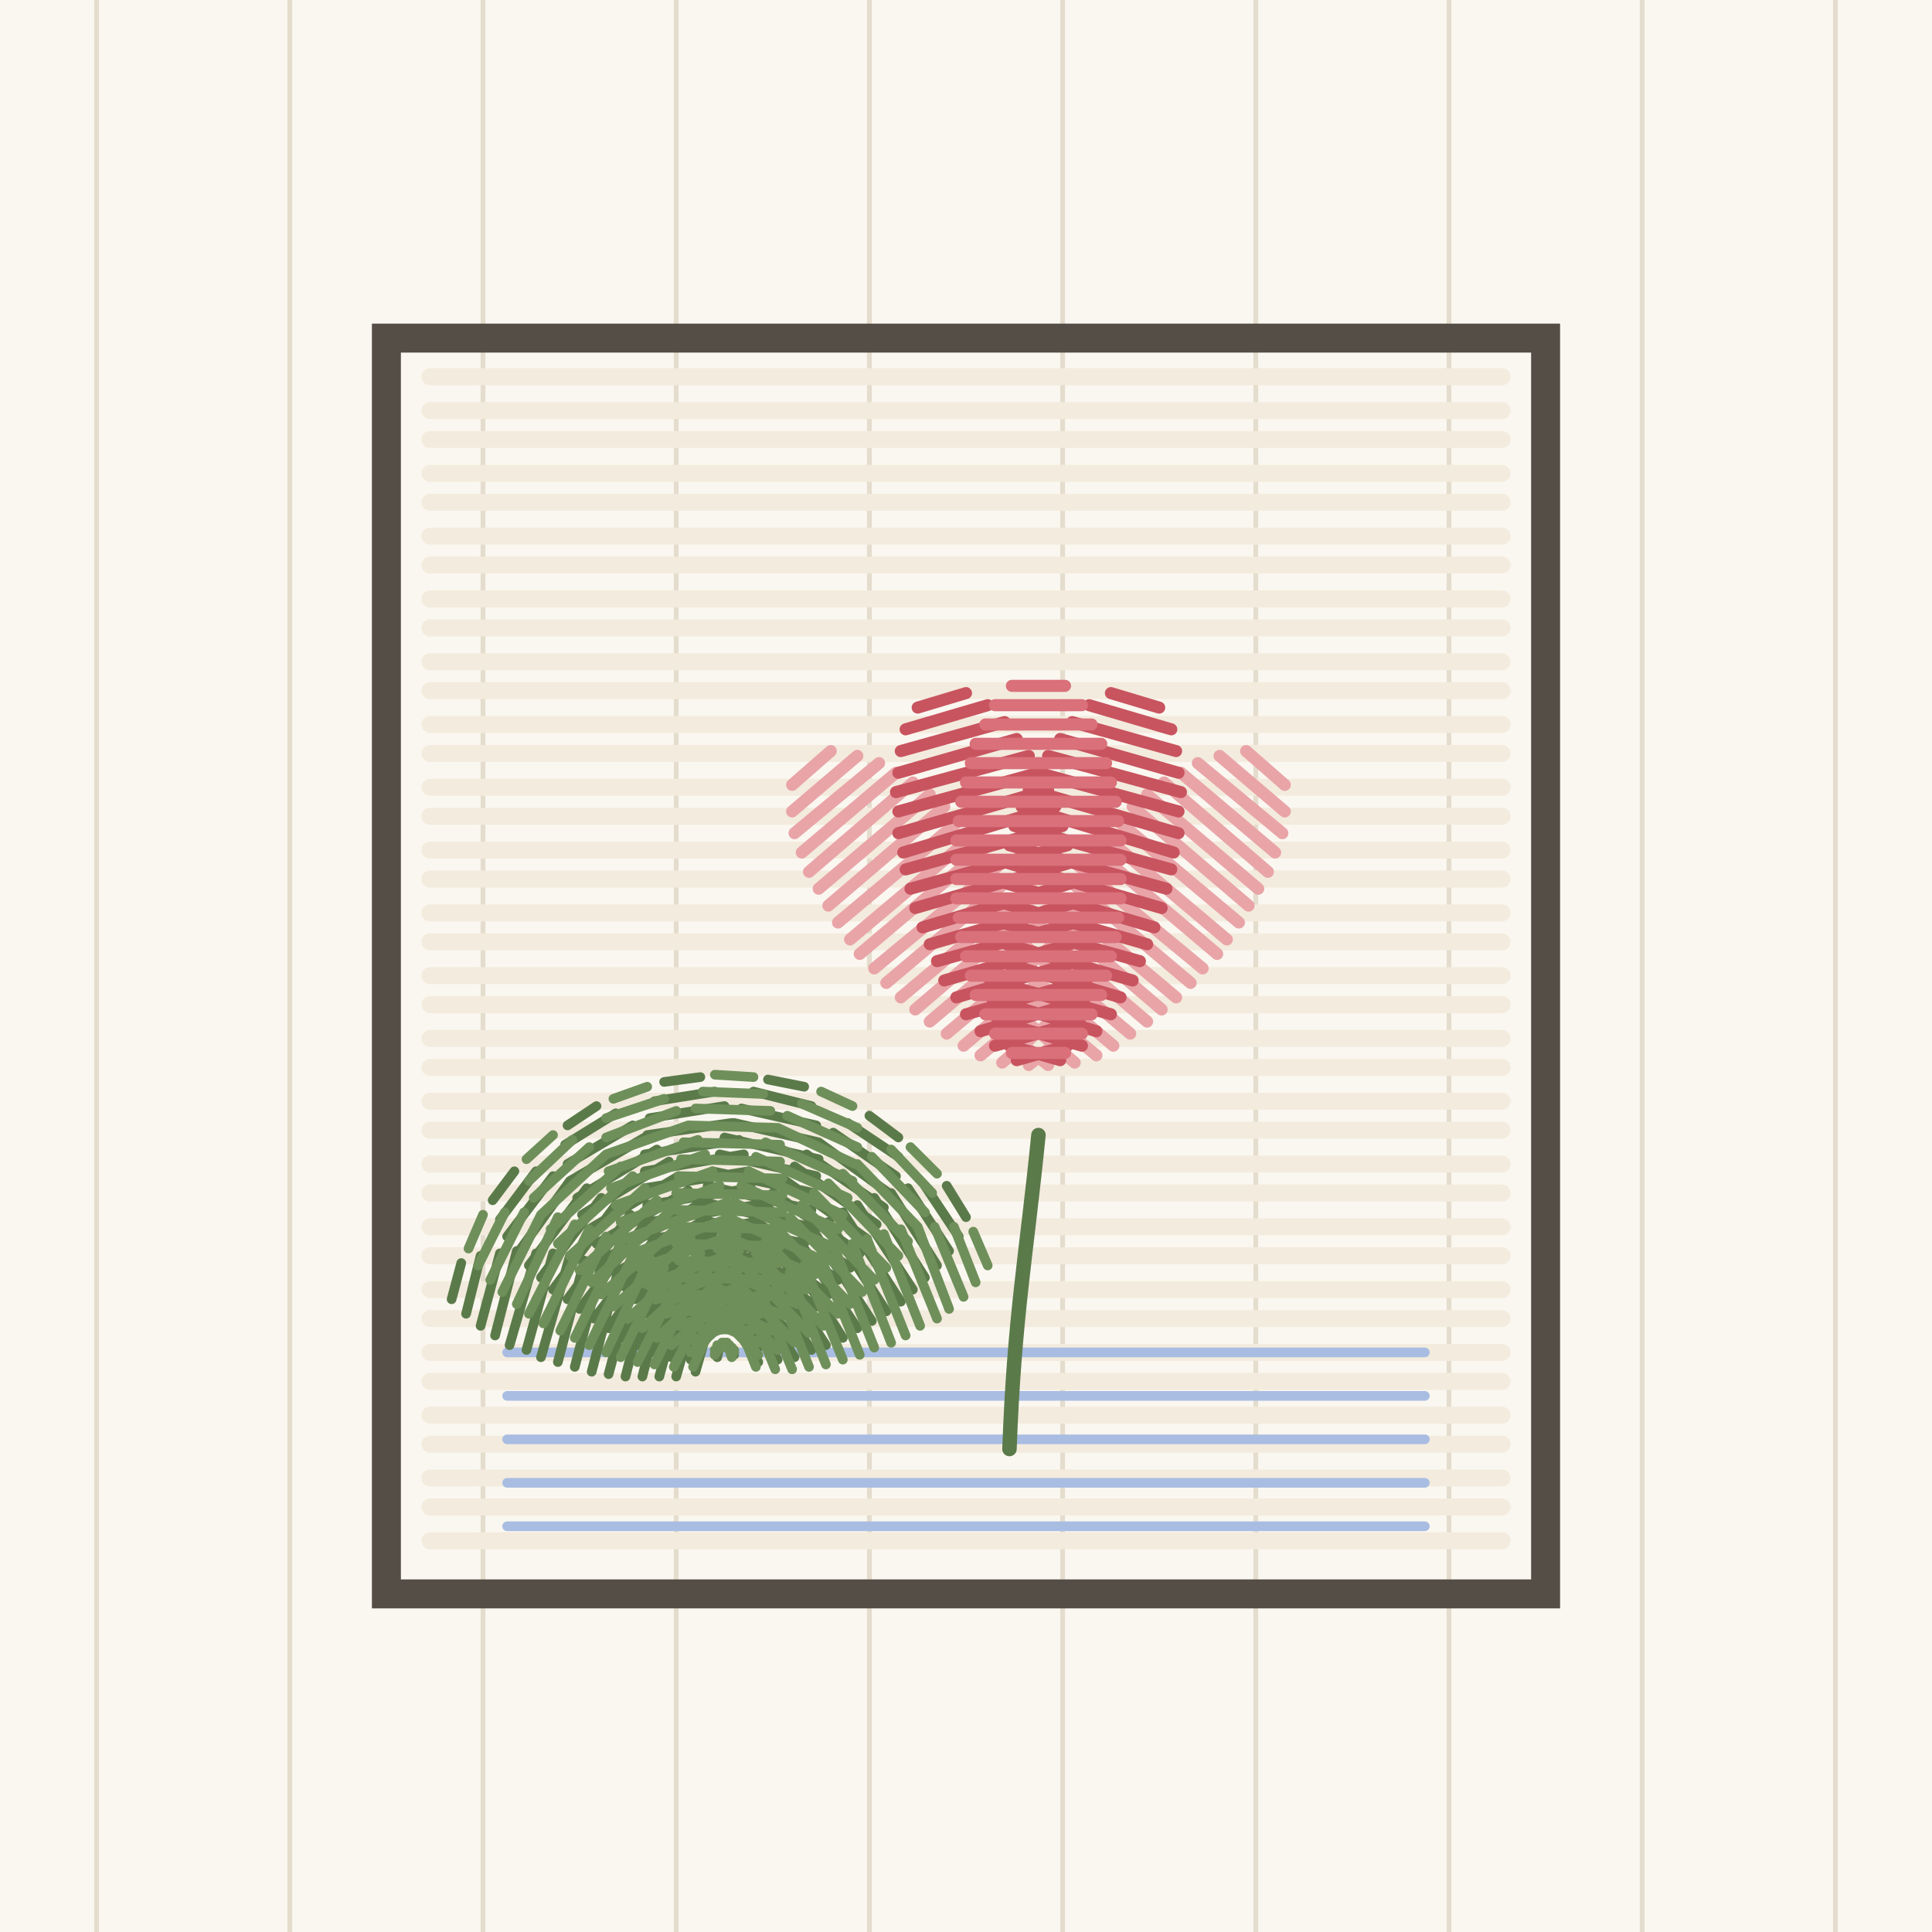
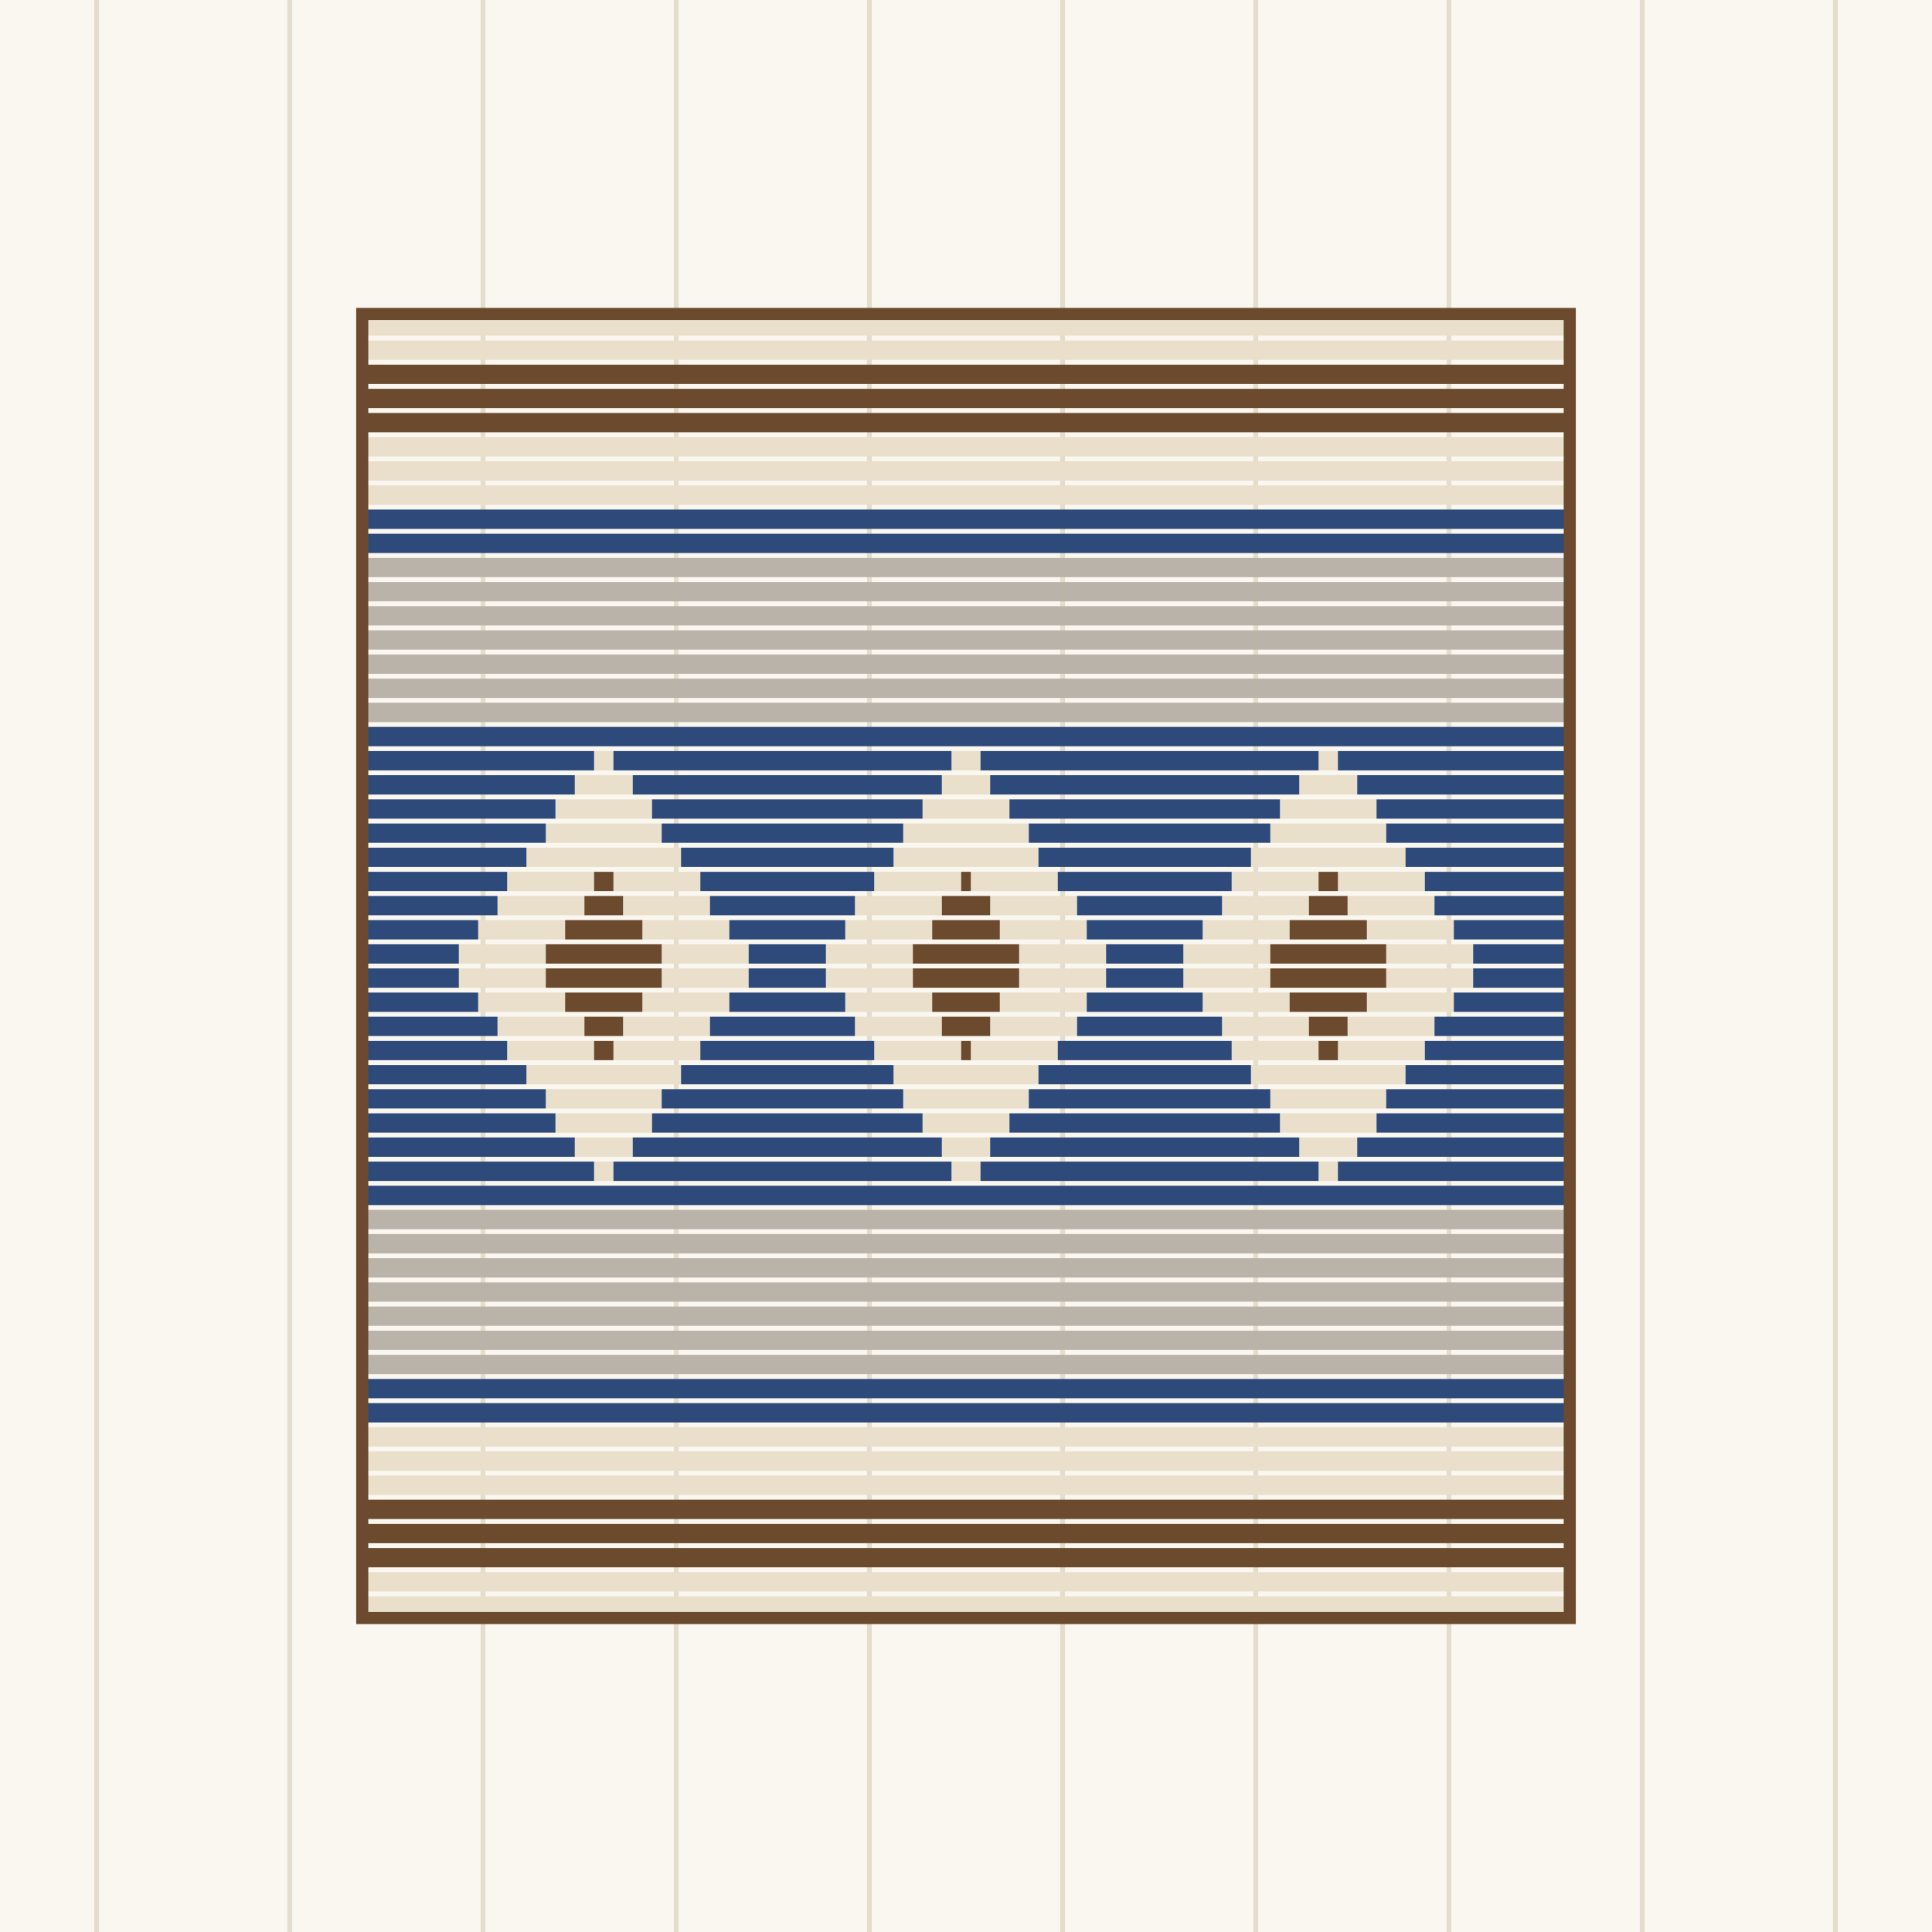
<svg xmlns="http://www.w3.org/2000/svg" width="800" height="800" viewBox="0 0 800 800">
  <rect width="800" height="800" fill="#FAF7F0" />
  <path d="M40 0V800M120 0V800M200 0V800M280 0V800M360 0V800M440 0V800M520 0V800M600 0V800M680 0V800M760 0V800" stroke="#E4DCCD" stroke-width="2" />
-   <path d="M178 156L622 156M178 170L622 170M178 182L622 182M178 196L622 196M178 208L622 208M178 222L622 222M178 234L622 234M178 248L622 248M178 260L622 260M178 274L622 274M178 286L622 286M178 300L622 300M178 312L622 312M178 326L622 326M178 338L622 338M178 352L622 352M178 364L622 364M178 378L622 378M178 390L622 390M178 404L622 404M178 416L622 416M178 430L622 430M178 442L622 442M178 456L622 456M178 468L622 468M178 482L622 482M178 494L622 494M178 508L622 508M178 520L622 520M178 534L622 534M178 546L622 546M178 560L622 560M178 572L622 572M178 586L622 586M178 598L622 598M178 612L622 612M178 624L622 624M178 638L622 638" stroke="#F3EBDD" stroke-width="7" stroke-linecap="round" fill="none" />
-   <path d="M210 560L590 560M210 578L590 578M210 596L590 596M210 614L590 614M210 632L590 632" stroke="#A9BDE2" stroke-width="4" stroke-linecap="round" fill="none" />
-   <path d="M187 538L191 523M193 544L199 520M199 549L207 519M205 553L214 518M211 557L222 519M218 559L229 519M224 562L236 520M231 564L242 522M238 566L249 524M245 568L256 526M252 569L263 528M259 570L269 531M266 570L275 534M273 570L282 537M280 570L288 542M288 568L294 547M297 562L298 557M204 497L213 485M207 505L222 485M210 512L229 487M215 518L236 489M219 524L243 492M224 529L249 496M229 534L255 499M235 538L261 503M240 542L267 507M246 546L272 512M252 550L277 516M258 554L282 521M264 557L287 527M271 560L292 532M278 562L296 538M286 563L299 546M296 561L300 556M235 466L247 458M234 474L255 461M235 482L262 466M236 489L267 471M239 496L272 476M241 503L277 481M244 509L281 487M247 515L285 493M251 521L289 499M255 527L292 505M259 533L295 511M263 538L298 517M268 544L301 524M273 549L303 531M279 553L304 538M286 557L304 546M296 559L301 556M275 448L290 446M271 456L296 452M269 463L300 458M268 470L303 465M267 478L306 472M267 485L308 478M267 492L310 485M268 499L311 492M269 506L313 499M270 513L313 506M272 519L314 513M274 526L314 520M277 533L314 527M279 539L313 534M283 546L312 541M288 552L309 549M297 558L302 557M318 447L333 450M312 452L336 458M307 459L338 466M304 465L339 473M300 471L339 480M298 478L338 487M295 485L337 494M293 491L336 501M292 498L335 508M290 505L333 515M289 512L331 521M289 519L328 528M288 526L325 535M289 533L322 541M290 541L318 547M292 548L313 553M298 557L303 558M360 462L372 471M351 465L372 479M345 469L371 487M339 473L368 494M334 478L366 500M329 483L363 507M324 488L359 513M320 494L356 519M316 499L352 525M312 505L347 530M308 511L343 536M305 518L338 541M302 524L333 546M299 531L327 551M298 538L321 555M297 546L314 558M299 556L304 560M392 491L400 504M383 491L397 512M376 492L393 518M369 494L388 524M362 496L383 529M355 499L378 534M349 502L373 539M343 506L367 543M337 510L361 547M331 514L355 550M326 518L349 554M320 523L342 557M315 528L336 559M310 533L329 562M306 539L322 563M302 546L314 564M301 556L304 561" stroke="#5B7A4A" stroke-width="4" stroke-linecap="round" fill="none" />
-   <path d="M194 517L200 503M198 524L209 502M203 530L217 502M208 535L224 503M214 540L231 504M219 544L238 507M225 548L244 509M232 551L251 512M238 554L257 515M244 557L263 518M251 560L269 521M257 562L275 525M264 564L281 530M271 565L286 534M279 566L292 540M287 566L296 546M296 561L299 556M218 480L229 470M219 489L237 472M221 496L244 475M224 503L251 478M228 509L257 483M231 515L262 487M236 520L267 492M240 526L272 497M245 531L277 502M249 536L282 507M254 541L286 513M260 546L290 519M266 550L294 525M272 554L297 531M278 557L300 538M286 560L302 546M296 560L300 556M254 455L268 450M251 463L275 455M251 471L280 460M251 478L285 466M252 485L289 472M253 492L292 478M255 499L295 485M257 506L298 491M259 513L301 498M262 519L303 504M265 525L305 511M268 532L306 518M272 538L307 525M276 544L308 532M281 549L308 540M287 555L307 547M296 559L302 557M296 445L312 446M291 452L316 453M288 459L319 460M285 466L321 467M283 473L323 474M282 480L323 481M281 487L324 488M280 494L324 495M280 501L324 502M280 508L324 509M280 515L323 516M281 522L322 523M282 529L320 530M284 536L318 537M286 543L315 544M290 550L311 551M297 557L303 558M340 452L353 458M332 457L355 467M326 462L355 475M322 467L354 482M317 473L353 489M313 479L351 496M310 485L349 503M307 491L347 509M304 498L344 516M301 504L341 522M299 511L337 528M297 517L334 534M295 524L330 540M294 532L325 545M293 539L320 551M294 547L314 556M298 557L304 559M377 475L388 486M369 476L386 494M361 479L383 502M355 482L380 508M349 486L376 514M343 490L372 520M337 494L367 525M332 499L362 530M327 504L357 535M322 509L352 540M317 514L347 544M313 519L341 549M309 525L335 552M305 531L329 556M302 538L322 559M299 546L314 561M300 556L304 560M403 510L409 524M395 508L404 531M387 508L399 537M380 508L393 542M373 509L388 546M366 511L381 549M359 513L375 553M353 515L369 556M346 518L362 558M340 521L356 561M333 524L349 563M327 527L342 565M321 531L335 566M315 535L328 567M310 540L321 567M305 546L313 566M301 556L303 562" stroke="#6E8F5A" stroke-width="4" stroke-linecap="round" fill="none" />
-   <path d="M328 325L344 311M328 336L355 313M329 345L364 316M332 353L371 320M335 361L378 324M339 368L385 329M343 375L391 334M347 382L397 340M352 389L403 346M356 395L408 351M362 401L414 358M367 407L418 364M373 413L423 371M379 418L427 377M385 423L431 384M392 428L435 392M399 433L438 400M406 437L441 408M415 440L442 417M426 441L442 428M516 311L532 325M505 313L532 336M496 316L531 345M489 320L528 353M482 324L525 361M475 329L521 368M469 334L517 375M463 340L513 382M457 346L508 389M452 351L504 395M446 358L498 401M442 364L493 407M437 371L487 413M433 377L481 418M429 384L475 423M425 392L468 428M422 400L461 433M419 408L454 437M418 417L445 440M418 428L434 441" stroke="#E9A4A8" stroke-width="5" stroke-linecap="round" fill="none" />
-   <path d="M380 293L400 287M375 302L409 292M373 311L416 299M372 320L421 306M371 328L426 313M372 336L430 320M372 345L434 327M374 353L437 334M375 360L440 342M377 368L442 350M379 376L444 357M382 384L446 365M385 391L448 373M388 398L449 381M391 406L450 389M396 413L450 397M400 420L450 406M406 427L449 414M412 433L447 423M421 439L442 433M460 287L480 293M451 292L485 302M444 299L487 311M439 306L488 320M434 313L489 328M430 320L488 336M426 327L488 345M423 334L486 353M420 342L485 360M418 350L483 368M416 357L481 376M414 365L478 384M412 373L475 391M411 381L472 398M410 389L469 406M410 397L464 413M410 406L460 420M411 414L454 427M413 423L448 433M418 433L439 439" stroke="#C8545F" stroke-width="5" stroke-linecap="round" fill="none" />
-   <path d="M419 284L441 284M412 292L448 292M408 300L452 300M404 308L456 308M402 316L458 316M400 324L460 324M398 332L462 332M397 340L463 340M396 348L464 348M396 356L464 356M396 364L464 364M396 372L464 372M397 380L463 380M398 388L462 388M400 396L460 396M402 404L458 404M404 412L456 412M408 420L452 420M412 428L448 428M419 436L441 436" stroke="#D9707A" stroke-width="5" stroke-linecap="round" fill="none" />
-   <path d="M430 470 C425 520 420 545 418 600" fill="none" stroke="#5B7A4A" stroke-width="6" stroke-linecap="round" />
-   <rect x="160" y="140" width="480" height="520" fill="none" stroke="#554E47" stroke-width="12" />
+   <path d="M150 135h500M150 145h500M150 185h500M150 195h500M150 205h500M246 315h8M394 315h12M546 315h8M238 325h24M390 325h20M538 325h24M230 335h40M382 335h36M530 335h40M226 345h48M374 345h52M526 345h48M218 355h64M370 355h60M518 355h64M210 365h36M254 365h36M362 365h36M402 365h36M510 365h36M554 365h36M206 375h36M258 375h36M354 375h36M410 375h36M506 375h36M558 375h36M198 385h36M266 385h36M350 385h36M414 385h36M498 385h36M566 385h36M190 395h36M274 395h36M342 395h36M422 395h36M490 395h36M574 395h36M190 405h36M274 405h36M342 405h36M422 405h36M490 405h36M574 405h36M198 415h36M266 415h36M350 415h36M414 415h36M498 415h36M566 415h36M206 425h36M258 425h36M354 425h36M410 425h36M506 425h36M558 425h36M210 435h36M254 435h36M362 435h36M402 435h36M510 435h36M554 435h36M218 445h64M370 445h60M518 445h64M226 455h48M374 455h52M526 455h48M230 465h40M382 465h36M530 465h40M238 475h24M390 475h20M538 475h24M246 485h8M394 485h12M546 485h8M150 595h500M150 605h500M150 615h500M150 655h500M150 665h500" stroke="#E9DFCB" stroke-width="8" fill="none" />
+   <path d="M150 155h500M150 165h500M150 175h500M246 365h8M398 365h4M546 365h8M242 375h16M390 375h20M542 375h16M234 385h32M386 385h28M534 385h32M226 395h48M378 395h44M526 395h48M226 405h48M378 405h44M526 405h48M234 415h32M386 415h28M534 415h32M242 425h16M390 425h20M542 425h16M246 435h8M398 435h4M546 435h8M150 625h500M150 635h500M150 645h500" stroke="#6B4A2E" stroke-width="8" fill="none" />
+   <path d="M150 215h500M150 225h500M150 305h500M150 315h96M254 315h140M406 315h140M554 315h96M150 325h88M262 325h128M410 325h128M562 325h88M150 335h80M270 335h112M418 335h112M570 335h80M150 345h76M274 345h100M426 345h100M574 345h76M150 355h68M282 355h88M430 355h88M582 355h68M150 365h60M290 365h72M438 365h72M590 365h60M150 375h56M294 375h60M446 375h60M594 375h56M150 385h48M302 385h48M450 385h48M602 385h48M150 395h40M310 395h32M458 395h32M610 395h40M150 405h40M310 405h32M458 405h32M610 405h40M150 415h48M302 415h48M450 415h48M602 415h48M150 425h56M294 425h60M446 425h60M594 425h56M150 435h60M290 435h72M438 435h72M590 435h60M150 445h68M282 445h88M430 445h88M582 445h68M150 455h76M274 455h100M426 455h100M574 455h76M150 465h80M270 465h112M418 465h112M570 465h80M150 475h88M262 475h128M410 475h128M562 475h88M150 485h96M254 485h140M406 485h140M554 485h96M150 495h500M150 575h500M150 585h500" stroke="#2E4A7A" stroke-width="8" fill="none" />
+   <path d="M150 235h500M150 245h500M150 255h500M150 265h500M150 275h500M150 285h500M150 295h500M150 505h500M150 515h500M150 525h500M150 535h500M150 545h500M150 555h500M150 565h500" stroke="#B9B3AA" stroke-width="8" fill="none" />
+   <rect x="150" y="130" width="500" height="540" fill="none" stroke="#6B4A2E" stroke-width="5" />
</svg>
